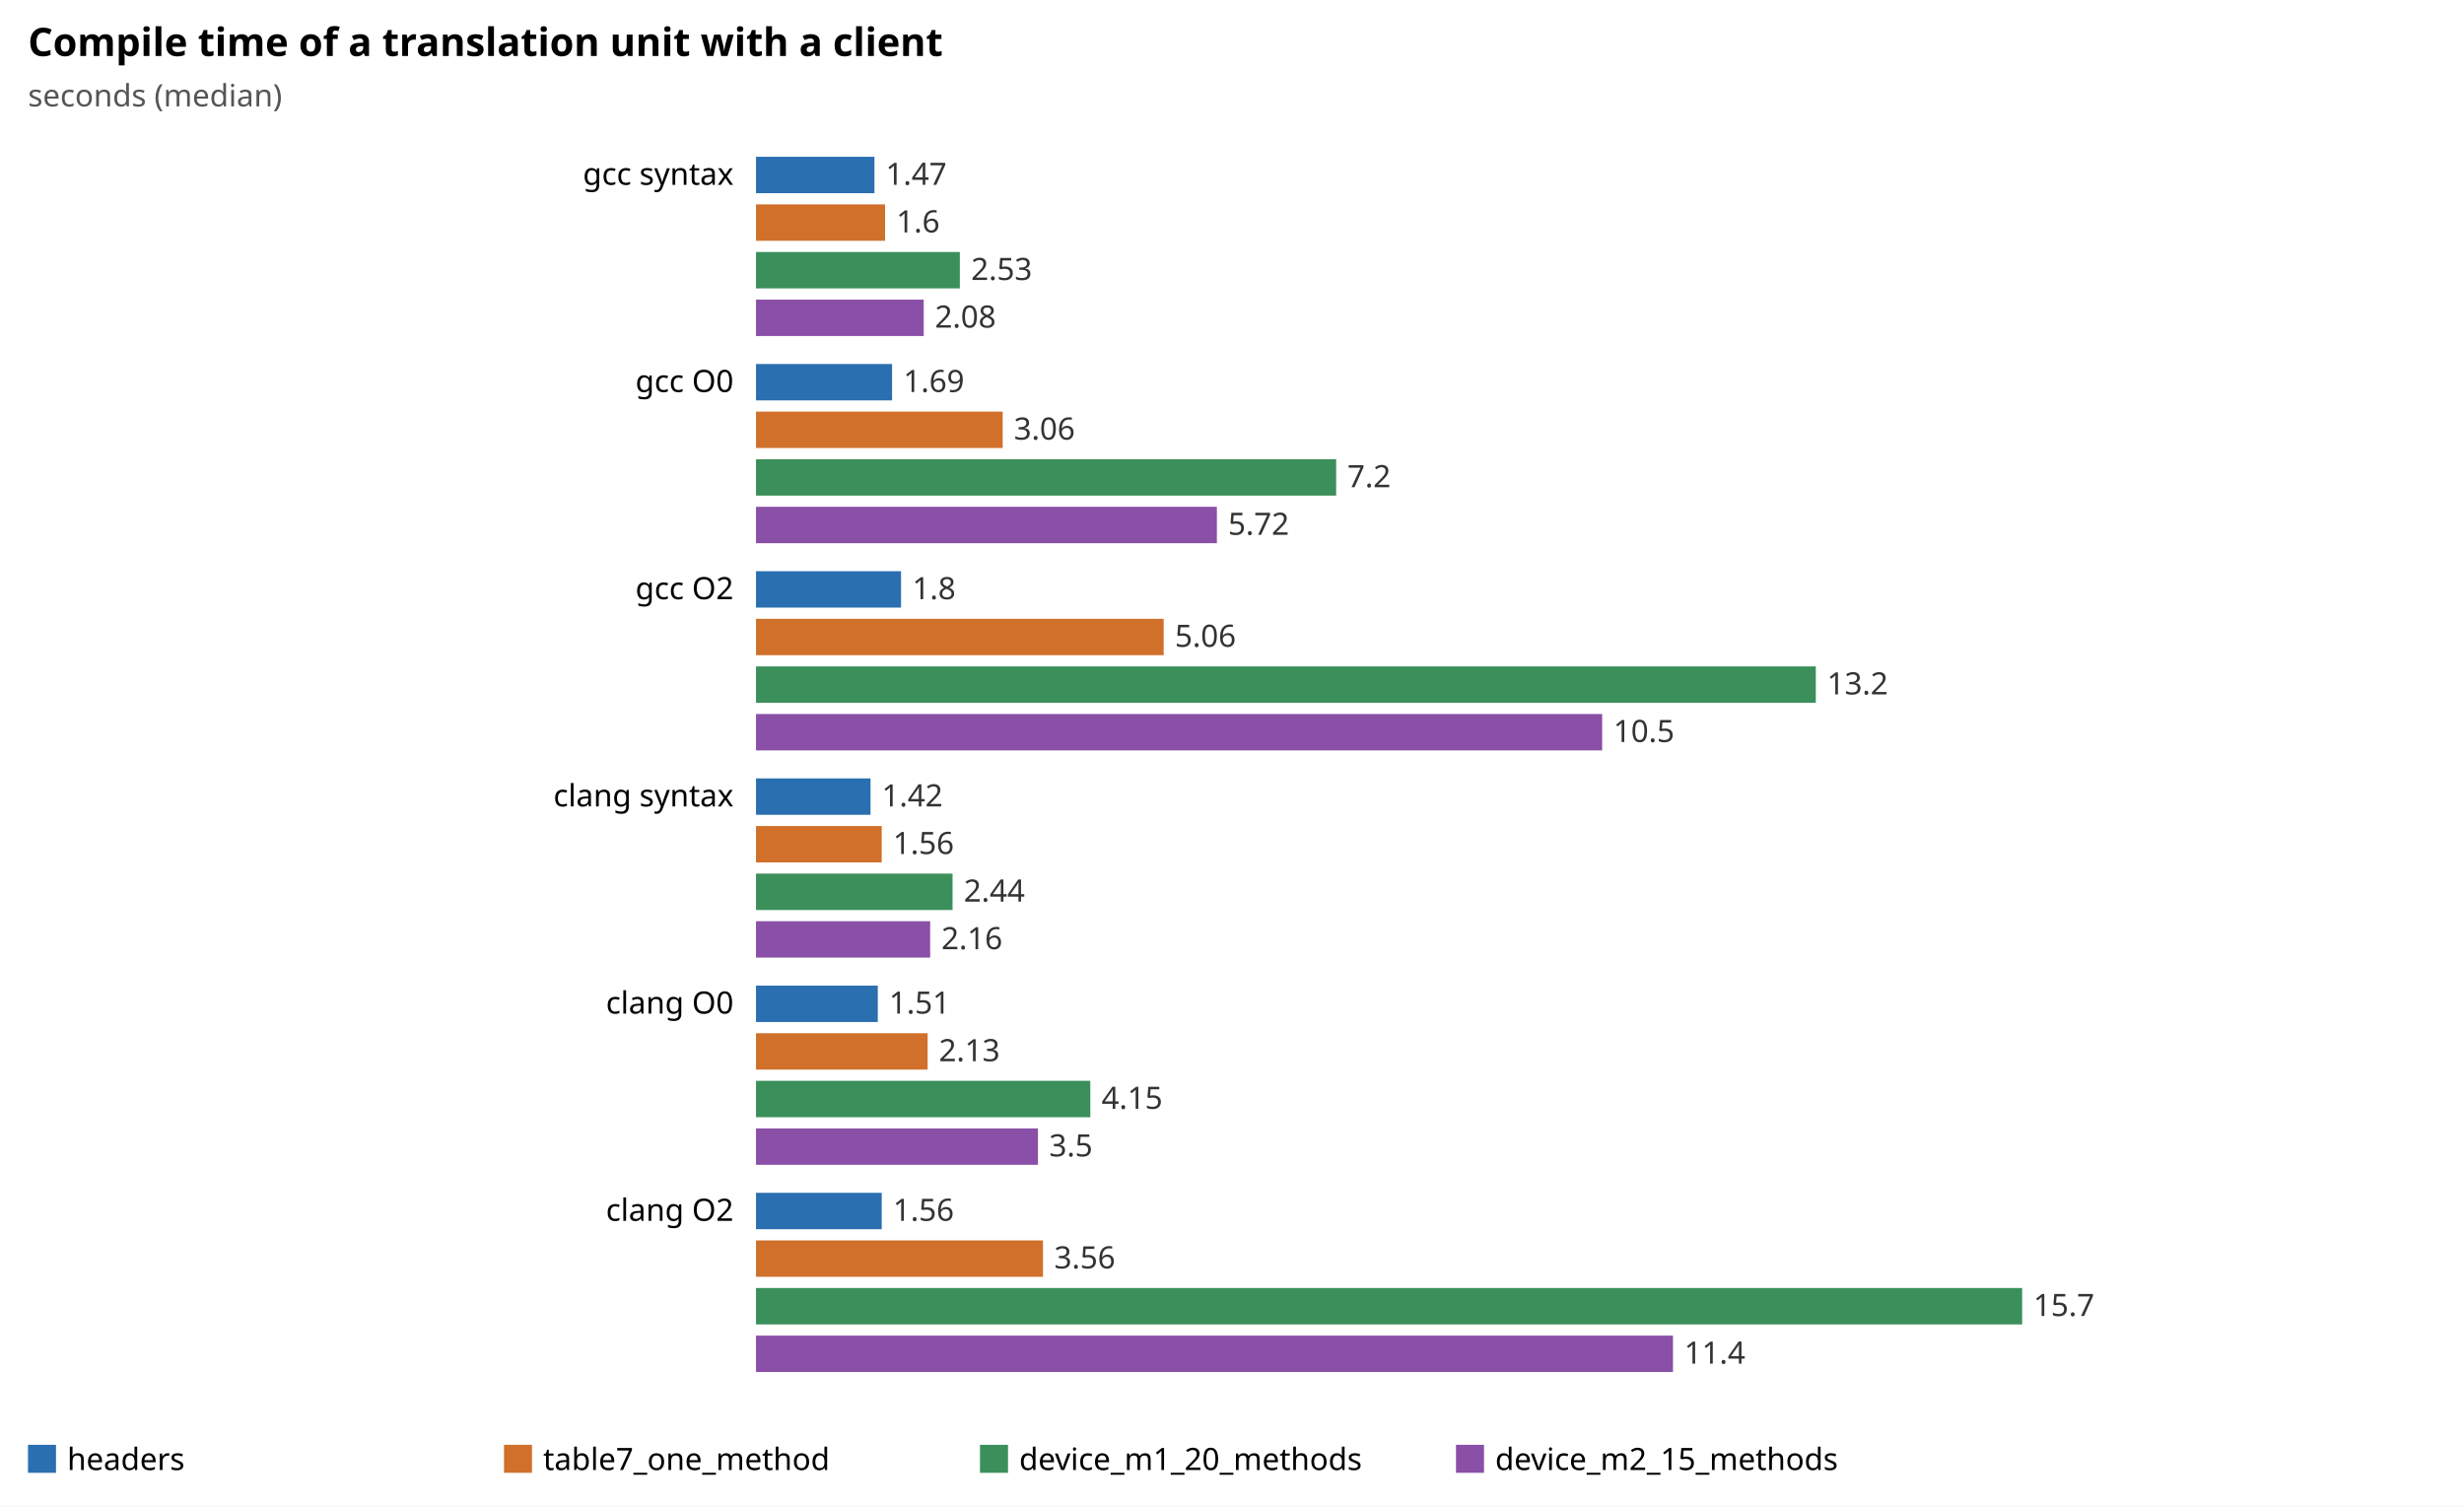
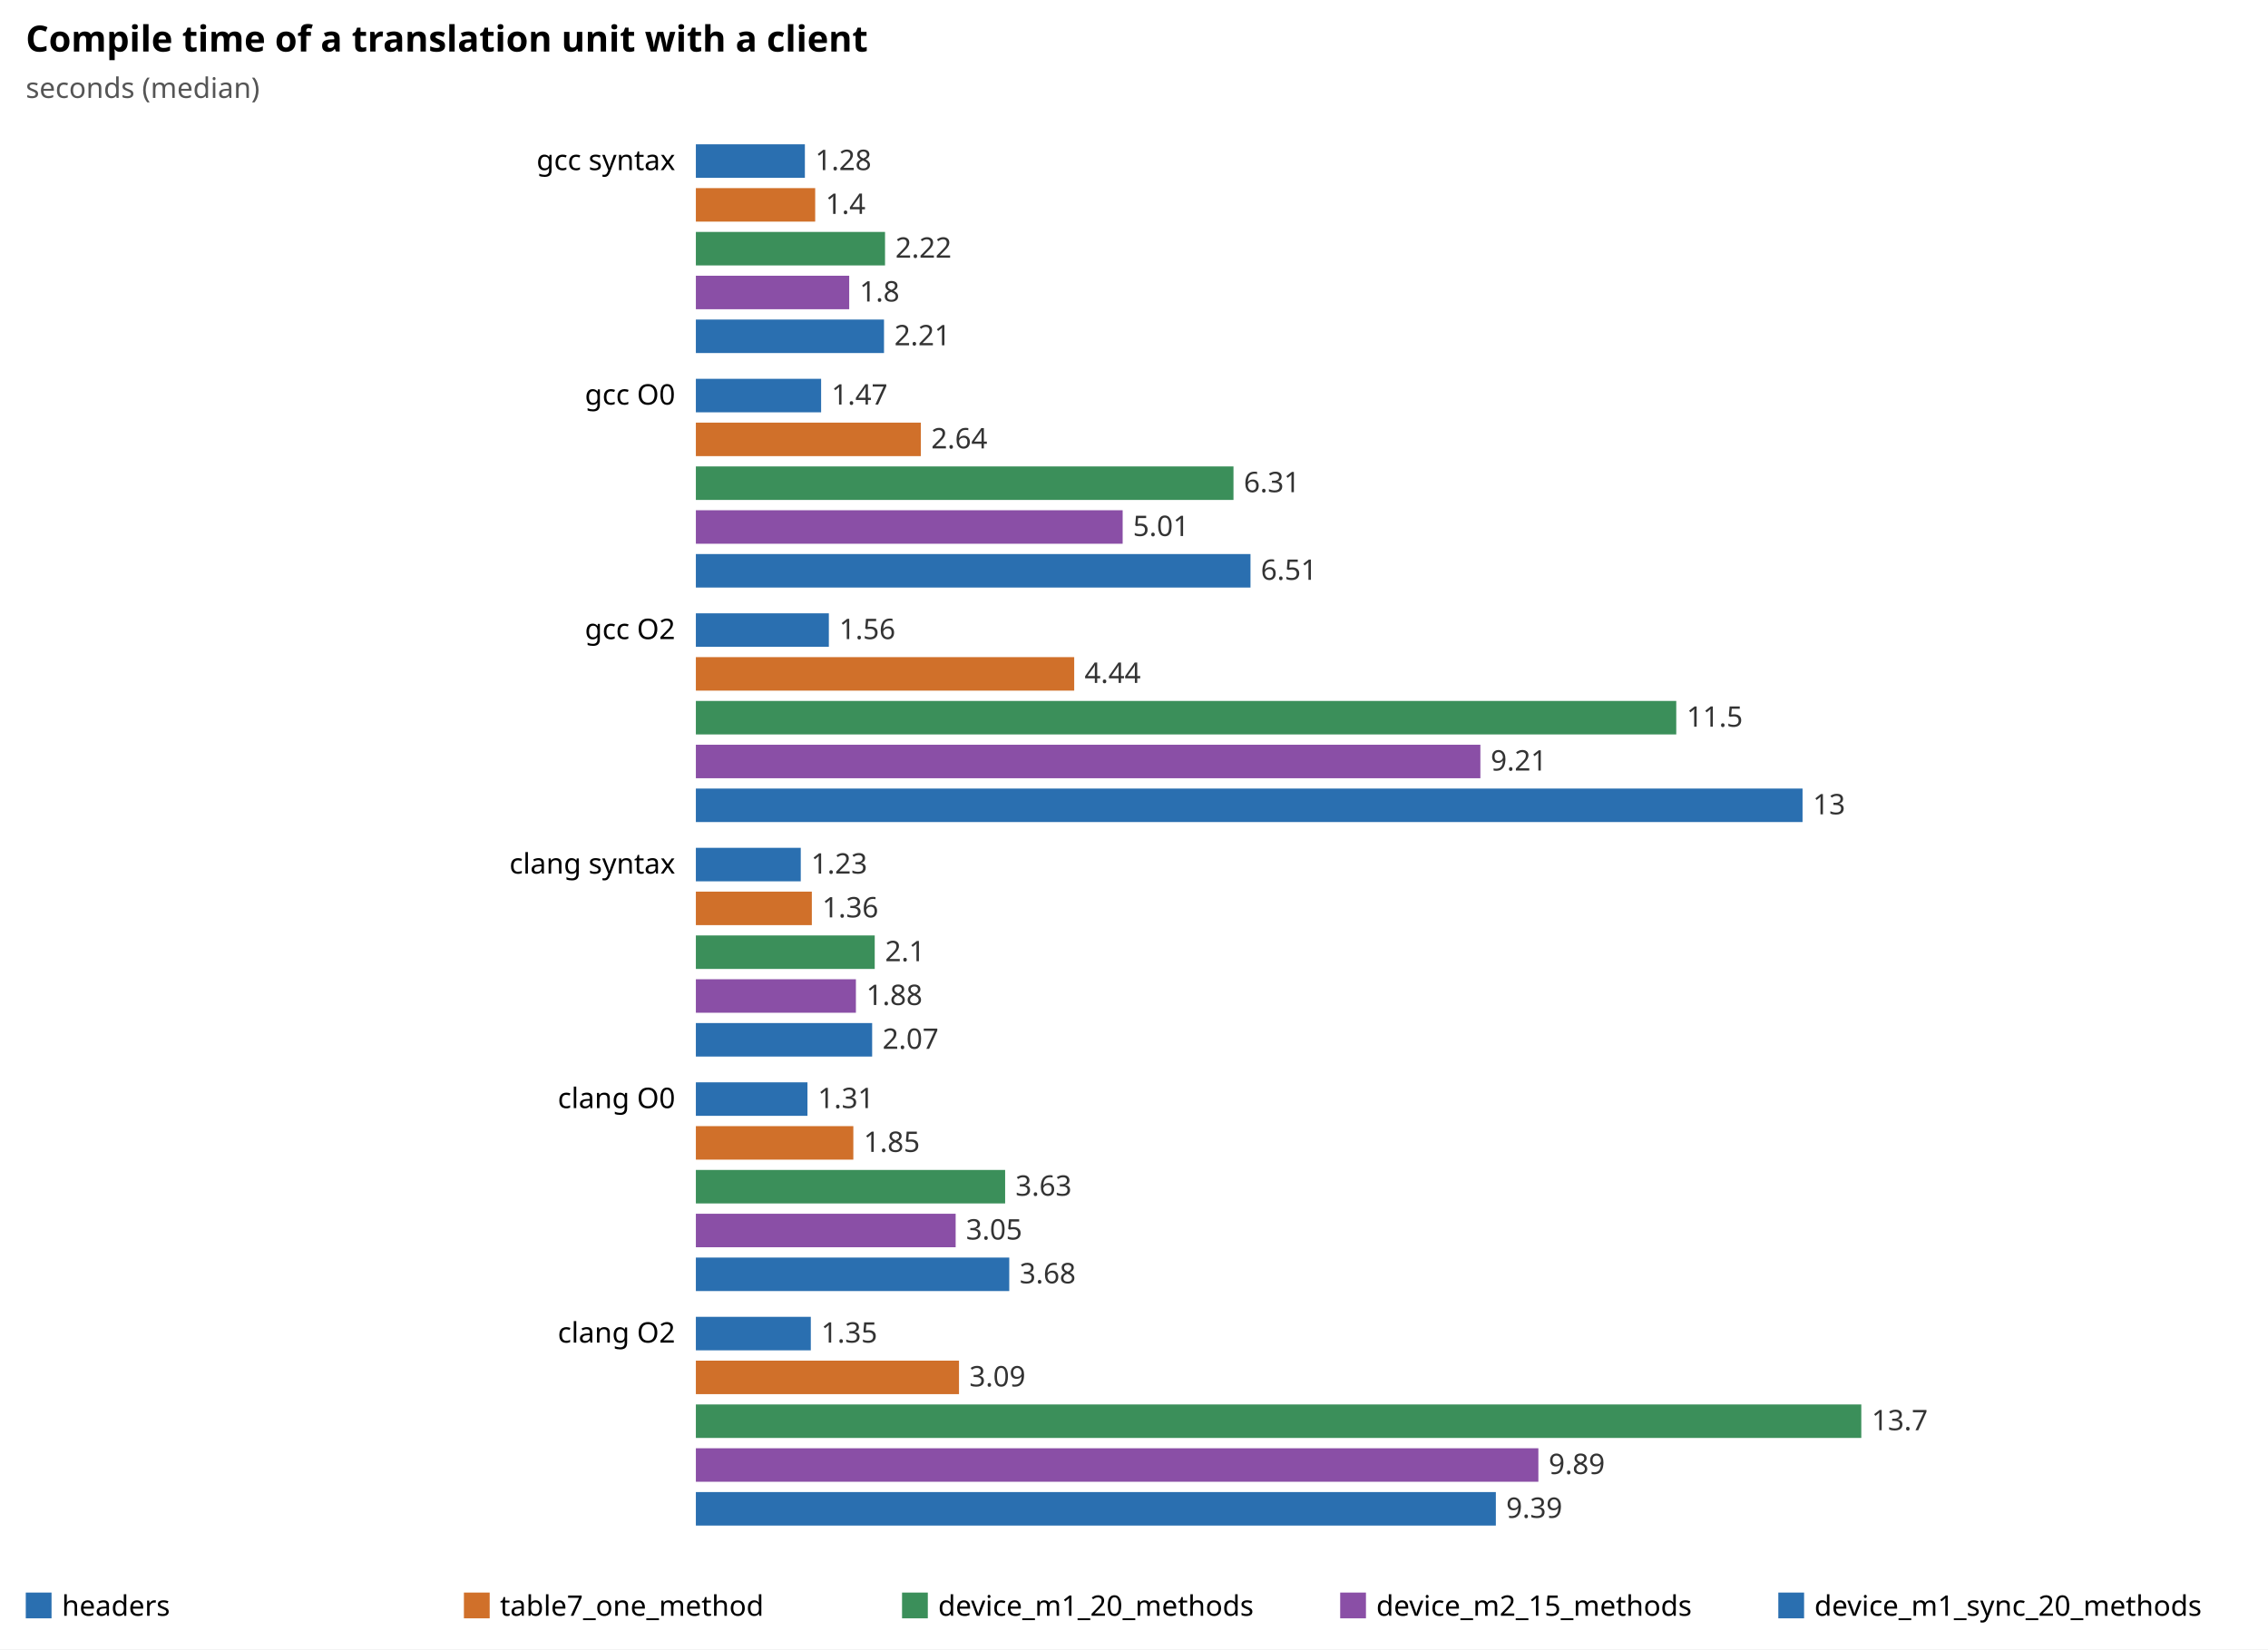
- <svg xmlns="http://www.w3.org/2000/svg" width="880" height="538" font-family="sans-serif" font-size="11">
+ <svg xmlns="http://www.w3.org/2000/svg" width="880" height="640" font-family="sans-serif" font-size="11">
  <rect width="100%" height="100%" fill="#ffffff" />
  <text x="10" y="20" font-size="14" font-weight="bold">Compile time of a translation unit with a client</text>
  <text x="10" y="38" fill="#555">seconds (median)</text>
  <text x="262" y="66" text-anchor="end">gcc syntax</text>
  <rect x="270" y="56" width="42.3" height="13" fill="#2a6fb0" />
-   <text x="316.3" y="66" fill="#333">1.47</text>
-   <rect x="270" y="73" width="46.1" height="13" fill="#d0702a" />
-   <text x="320.1" y="83" fill="#333">1.6</text>
-   <rect x="270" y="90" width="72.8" height="13" fill="#3b8f5a" />
-   <text x="346.8" y="100" fill="#333">2.53</text>
-   <rect x="270" y="107" width="59.9" height="13" fill="#8a4fa6" />
-   <text x="333.9" y="117" fill="#333">2.08</text>
-   <text x="262" y="140" text-anchor="end">gcc O0</text>
-   <rect x="270" y="130" width="48.6" height="13" fill="#2a6fb0" />
-   <text x="322.6" y="140" fill="#333">1.69</text>
-   <rect x="270" y="147" width="88.1" height="13" fill="#d0702a" />
-   <text x="362.1" y="157" fill="#333">3.06</text>
-   <rect x="270" y="164" width="207.2" height="13" fill="#3b8f5a" />
-   <text x="481.2" y="174" fill="#333">7.2</text>
-   <rect x="270" y="181" width="164.6" height="13" fill="#8a4fa6" />
-   <text x="438.6" y="191" fill="#333">5.72</text>
-   <text x="262" y="214" text-anchor="end">gcc O2</text>
-   <rect x="270" y="204" width="51.8" height="13" fill="#2a6fb0" />
-   <text x="325.8" y="214" fill="#333">1.8</text>
-   <rect x="270" y="221" width="145.6" height="13" fill="#d0702a" />
-   <text x="419.6" y="231" fill="#333">5.06</text>
-   <rect x="270" y="238" width="378.5" height="13" fill="#3b8f5a" />
-   <text x="652.5" y="248" fill="#333">13.2</text>
-   <rect x="270" y="255" width="302.2" height="13" fill="#8a4fa6" />
-   <text x="576.2" y="265" fill="#333">10.5</text>
-   <text x="262" y="288" text-anchor="end">clang syntax</text>
-   <rect x="270" y="278" width="40.9" height="13" fill="#2a6fb0" />
-   <text x="314.9" y="288" fill="#333">1.42</text>
-   <rect x="270" y="295" width="44.9" height="13" fill="#d0702a" />
-   <text x="318.9" y="305" fill="#333">1.56</text>
-   <rect x="270" y="312" width="70.2" height="13" fill="#3b8f5a" />
-   <text x="344.2" y="322" fill="#333">2.44</text>
-   <rect x="270" y="329" width="62.2" height="13" fill="#8a4fa6" />
-   <text x="336.2" y="339" fill="#333">2.16</text>
-   <text x="262" y="362" text-anchor="end">clang O0</text>
-   <rect x="270" y="352" width="43.5" height="13" fill="#2a6fb0" />
-   <text x="317.5" y="362" fill="#333">1.51</text>
-   <rect x="270" y="369" width="61.3" height="13" fill="#d0702a" />
-   <text x="335.3" y="379" fill="#333">2.13</text>
-   <rect x="270" y="386" width="119.4" height="13" fill="#3b8f5a" />
-   <text x="393.4" y="396" fill="#333">4.15</text>
-   <rect x="270" y="403" width="100.7" height="13" fill="#8a4fa6" />
-   <text x="374.7" y="413" fill="#333">3.5</text>
-   <text x="262" y="436" text-anchor="end">clang O2</text>
-   <rect x="270" y="426" width="44.9" height="13" fill="#2a6fb0" />
-   <text x="318.9" y="436" fill="#333">1.56</text>
-   <rect x="270" y="443" width="102.5" height="13" fill="#d0702a" />
-   <text x="376.5" y="453" fill="#333">3.56</text>
-   <rect x="270" y="460" width="452.2" height="13" fill="#3b8f5a" />
-   <text x="726.2" y="470" fill="#333">15.7</text>
-   <rect x="270" y="477" width="327.5" height="13" fill="#8a4fa6" />
-   <text x="601.5" y="487" fill="#333">11.4</text>
-   <rect x="10" y="516" width="10" height="10" fill="#2a6fb0" />
-   <text x="24" y="525">headers</text>
-   <rect x="180" y="516" width="10" height="10" fill="#d0702a" />
-   <text x="194" y="525">table7_one_method</text>
-   <rect x="350" y="516" width="10" height="10" fill="#3b8f5a" />
-   <text x="364" y="525">device_m1_20_methods</text>
-   <rect x="520" y="516" width="10" height="10" fill="#8a4fa6" />
-   <text x="534" y="525">device_m2_15_methods</text>
+   <text x="316.3" y="66" fill="#333">1.28</text>
+   <rect x="270" y="73" width="46.3" height="13" fill="#d0702a" />
+   <text x="320.3" y="83" fill="#333">1.4</text>
+   <rect x="270" y="90" width="73.4" height="13" fill="#3b8f5a" />
+   <text x="347.4" y="100" fill="#333">2.22</text>
+   <rect x="270" y="107" width="59.5" height="13" fill="#8a4fa6" />
+   <text x="333.5" y="117" fill="#333">1.8</text>
+   <rect x="270" y="124" width="73.0" height="13" fill="#2a6fb0" />
+   <text x="347.0" y="134" fill="#333">2.21</text>
+   <text x="262" y="157" text-anchor="end">gcc O0</text>
+   <rect x="270" y="147" width="48.6" height="13" fill="#2a6fb0" />
+   <text x="322.6" y="157" fill="#333">1.47</text>
+   <rect x="270" y="164" width="87.3" height="13" fill="#d0702a" />
+   <text x="361.3" y="174" fill="#333">2.64</text>
+   <rect x="270" y="181" width="208.6" height="13" fill="#3b8f5a" />
+   <text x="482.6" y="191" fill="#333">6.31</text>
+   <rect x="270" y="198" width="165.6" height="13" fill="#8a4fa6" />
+   <text x="439.6" y="208" fill="#333">5.01</text>
+   <rect x="270" y="215" width="215.2" height="13" fill="#2a6fb0" />
+   <text x="489.2" y="225" fill="#333">6.51</text>
+   <text x="262" y="248" text-anchor="end">gcc O2</text>
+   <rect x="270" y="238" width="51.6" height="13" fill="#2a6fb0" />
+   <text x="325.6" y="248" fill="#333">1.56</text>
+   <rect x="270" y="255" width="146.8" height="13" fill="#d0702a" />
+   <text x="420.8" y="265" fill="#333">4.44</text>
+   <rect x="270" y="272" width="380.4" height="13" fill="#3b8f5a" />
+   <text x="654.4" y="282" fill="#333">11.5</text>
+   <rect x="270" y="289" width="304.4" height="13" fill="#8a4fa6" />
+   <text x="578.4" y="299" fill="#333">9.21</text>
+   <rect x="270" y="306" width="429.4" height="13" fill="#2a6fb0" />
+   <text x="703.4" y="316" fill="#333">13</text>
+   <text x="262" y="339" text-anchor="end">clang syntax</text>
+   <rect x="270" y="329" width="40.7" height="13" fill="#2a6fb0" />
+   <text x="314.7" y="339" fill="#333">1.23</text>
+   <rect x="270" y="346" width="45.0" height="13" fill="#d0702a" />
+   <text x="319.0" y="356" fill="#333">1.36</text>
+   <rect x="270" y="363" width="69.4" height="13" fill="#3b8f5a" />
+   <text x="343.4" y="373" fill="#333">2.1</text>
+   <rect x="270" y="380" width="62.1" height="13" fill="#8a4fa6" />
+   <text x="336.1" y="390" fill="#333">1.88</text>
+   <rect x="270" y="397" width="68.4" height="13" fill="#2a6fb0" />
+   <text x="342.4" y="407" fill="#333">2.07</text>
+   <text x="262" y="430" text-anchor="end">clang O0</text>
+   <rect x="270" y="420" width="43.3" height="13" fill="#2a6fb0" />
+   <text x="317.3" y="430" fill="#333">1.31</text>
+   <rect x="270" y="437" width="61.1" height="13" fill="#d0702a" />
+   <text x="335.1" y="447" fill="#333">1.85</text>
+   <rect x="270" y="454" width="120.0" height="13" fill="#3b8f5a" />
+   <text x="394.0" y="464" fill="#333">3.63</text>
+   <rect x="270" y="471" width="100.8" height="13" fill="#8a4fa6" />
+   <text x="374.8" y="481" fill="#333">3.05</text>
+   <rect x="270" y="488" width="121.6" height="13" fill="#2a6fb0" />
+   <text x="395.6" y="498" fill="#333">3.68</text>
+   <text x="262" y="521" text-anchor="end">clang O2</text>
+   <rect x="270" y="511" width="44.6" height="13" fill="#2a6fb0" />
+   <text x="318.6" y="521" fill="#333">1.35</text>
+   <rect x="270" y="528" width="102.1" height="13" fill="#d0702a" />
+   <text x="376.1" y="538" fill="#333">3.09</text>
+   <rect x="270" y="545" width="452.2" height="13" fill="#3b8f5a" />
+   <text x="726.2" y="555" fill="#333">13.7</text>
+   <rect x="270" y="562" width="326.9" height="13" fill="#8a4fa6" />
+   <text x="600.9" y="572" fill="#333">9.89</text>
+   <rect x="270" y="579" width="310.4" height="13" fill="#2a6fb0" />
+   <text x="584.4" y="589" fill="#333">9.39</text>
+   <rect x="10" y="618" width="10" height="10" fill="#2a6fb0" />
+   <text x="24" y="627">headers</text>
+   <rect x="180" y="618" width="10" height="10" fill="#d0702a" />
+   <text x="194" y="627">table7_one_method</text>
+   <rect x="350" y="618" width="10" height="10" fill="#3b8f5a" />
+   <text x="364" y="627">device_m1_20_methods</text>
+   <rect x="520" y="618" width="10" height="10" fill="#8a4fa6" />
+   <text x="534" y="627">device_m2_15_methods</text>
+   <rect x="690" y="618" width="10" height="10" fill="#2a6fb0" />
+   <text x="704" y="627">device_m1_sync_20_methods</text>
</svg>
